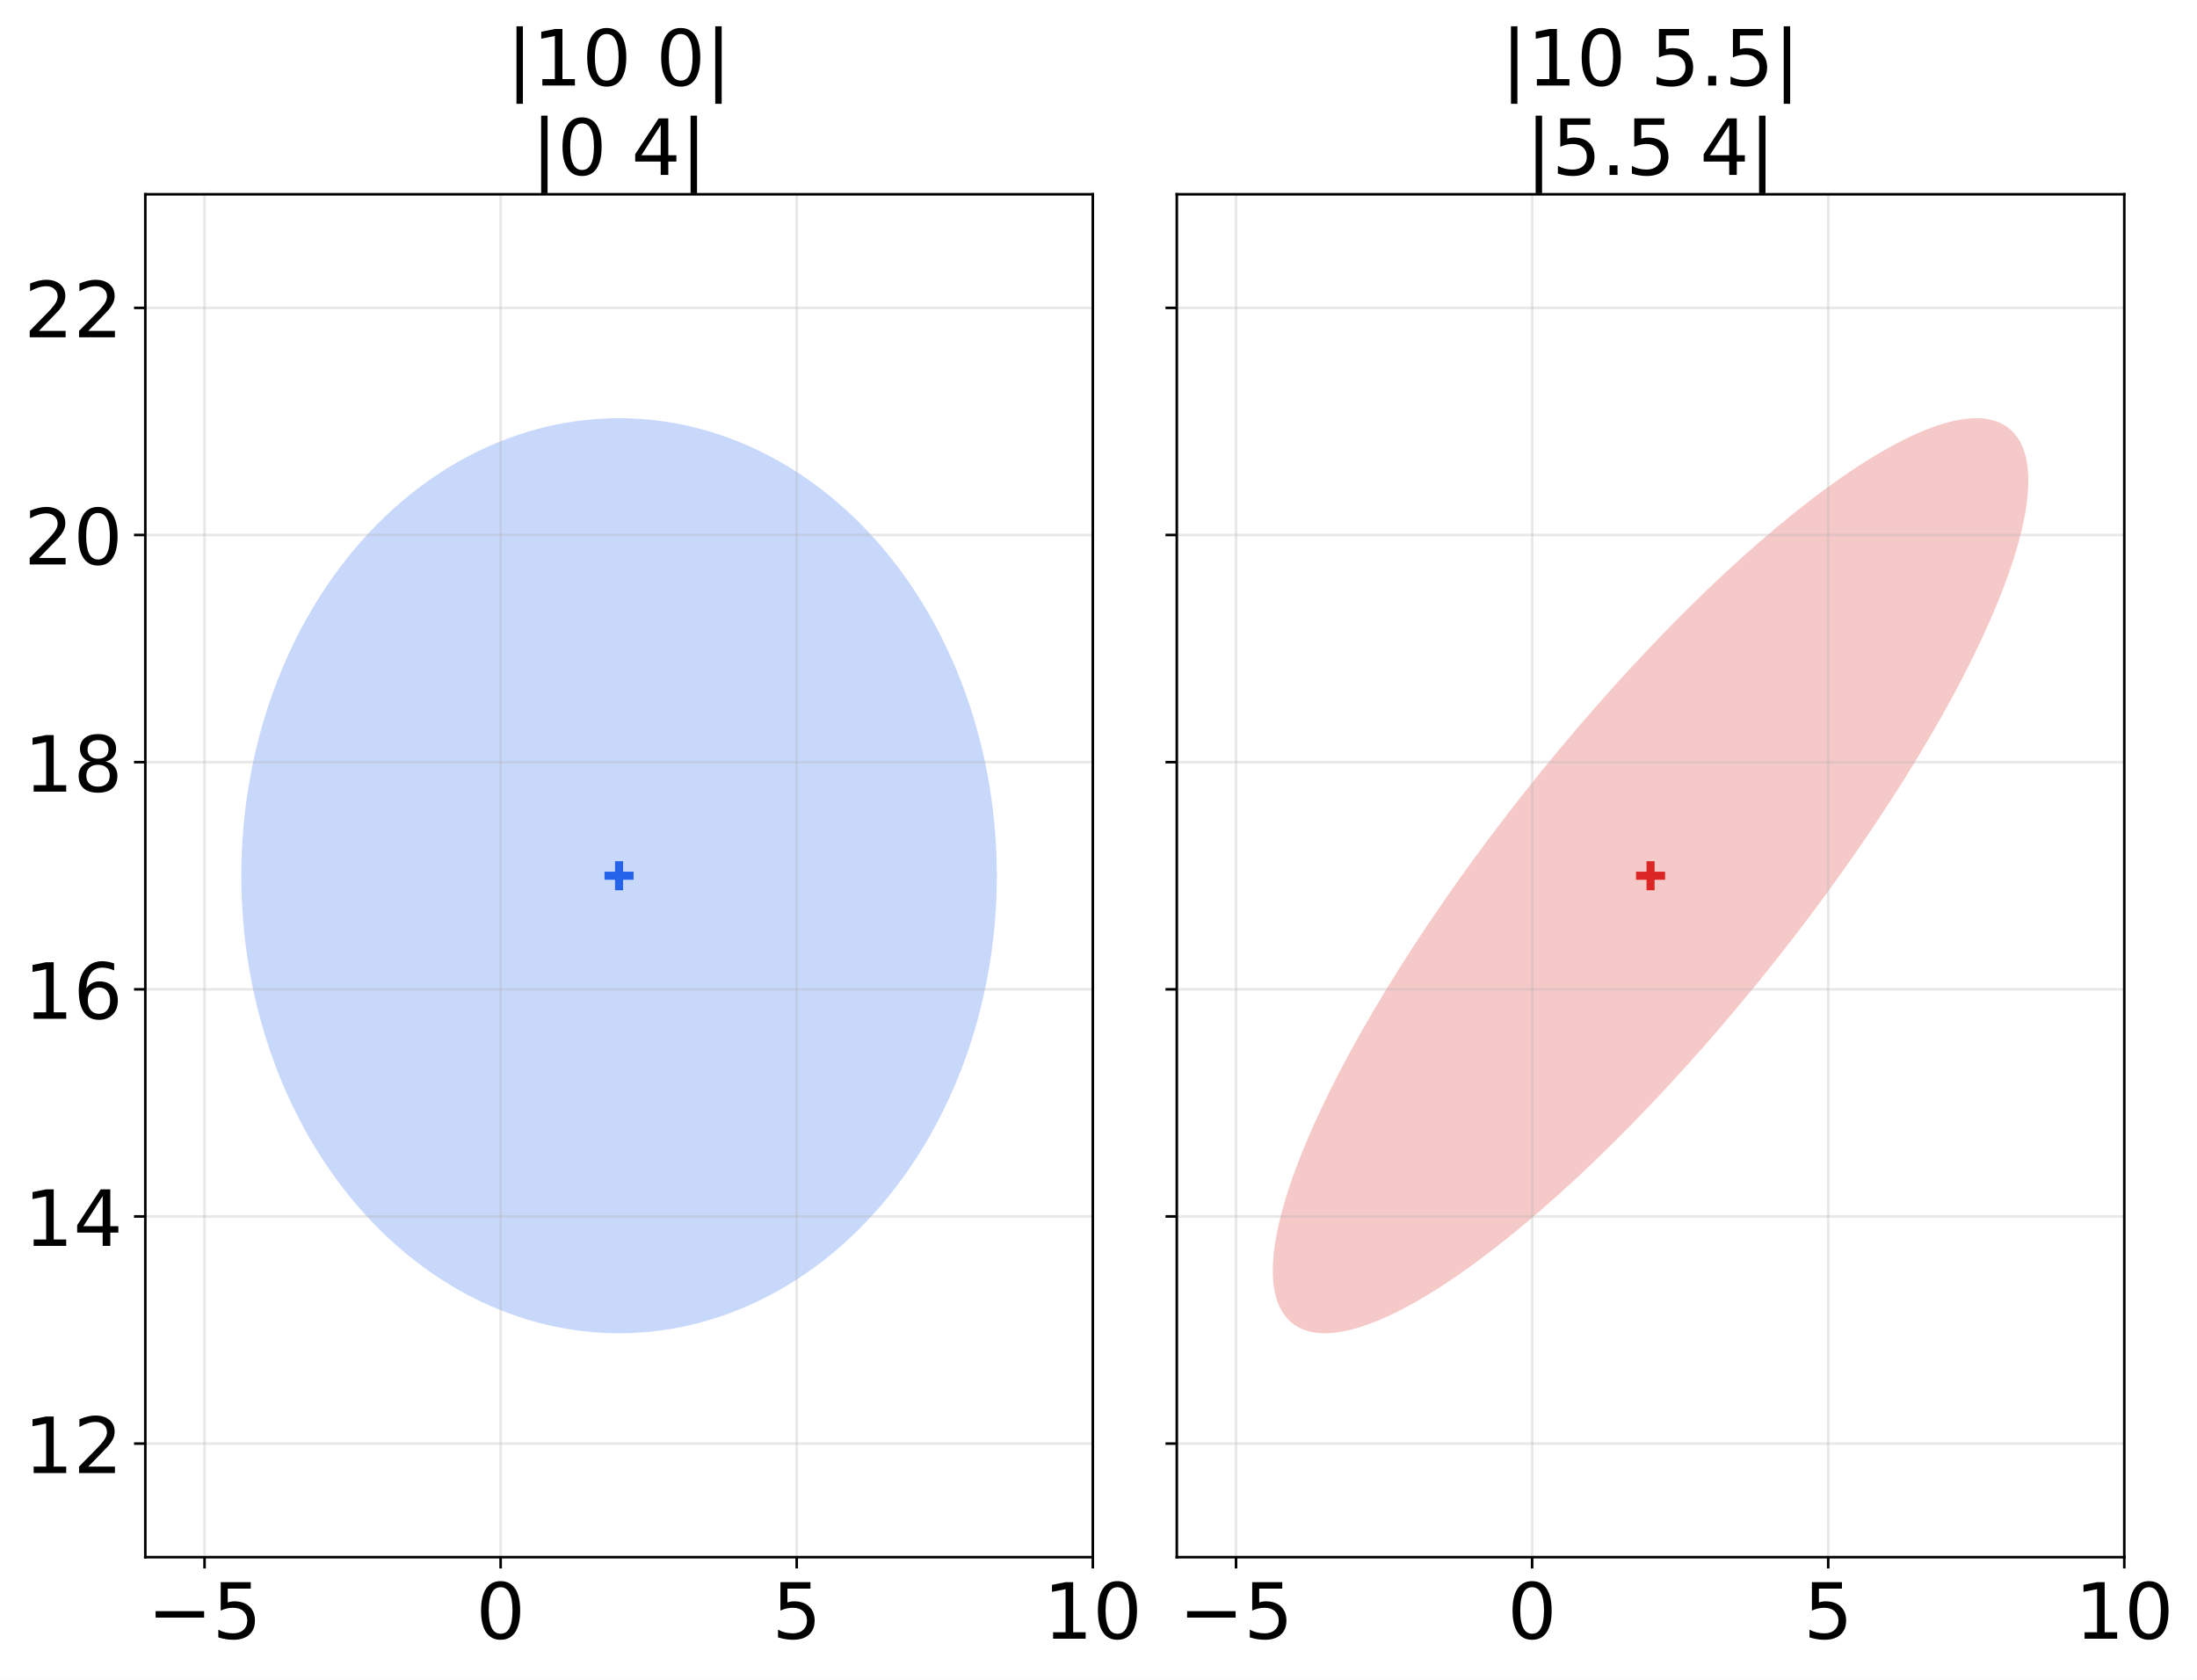
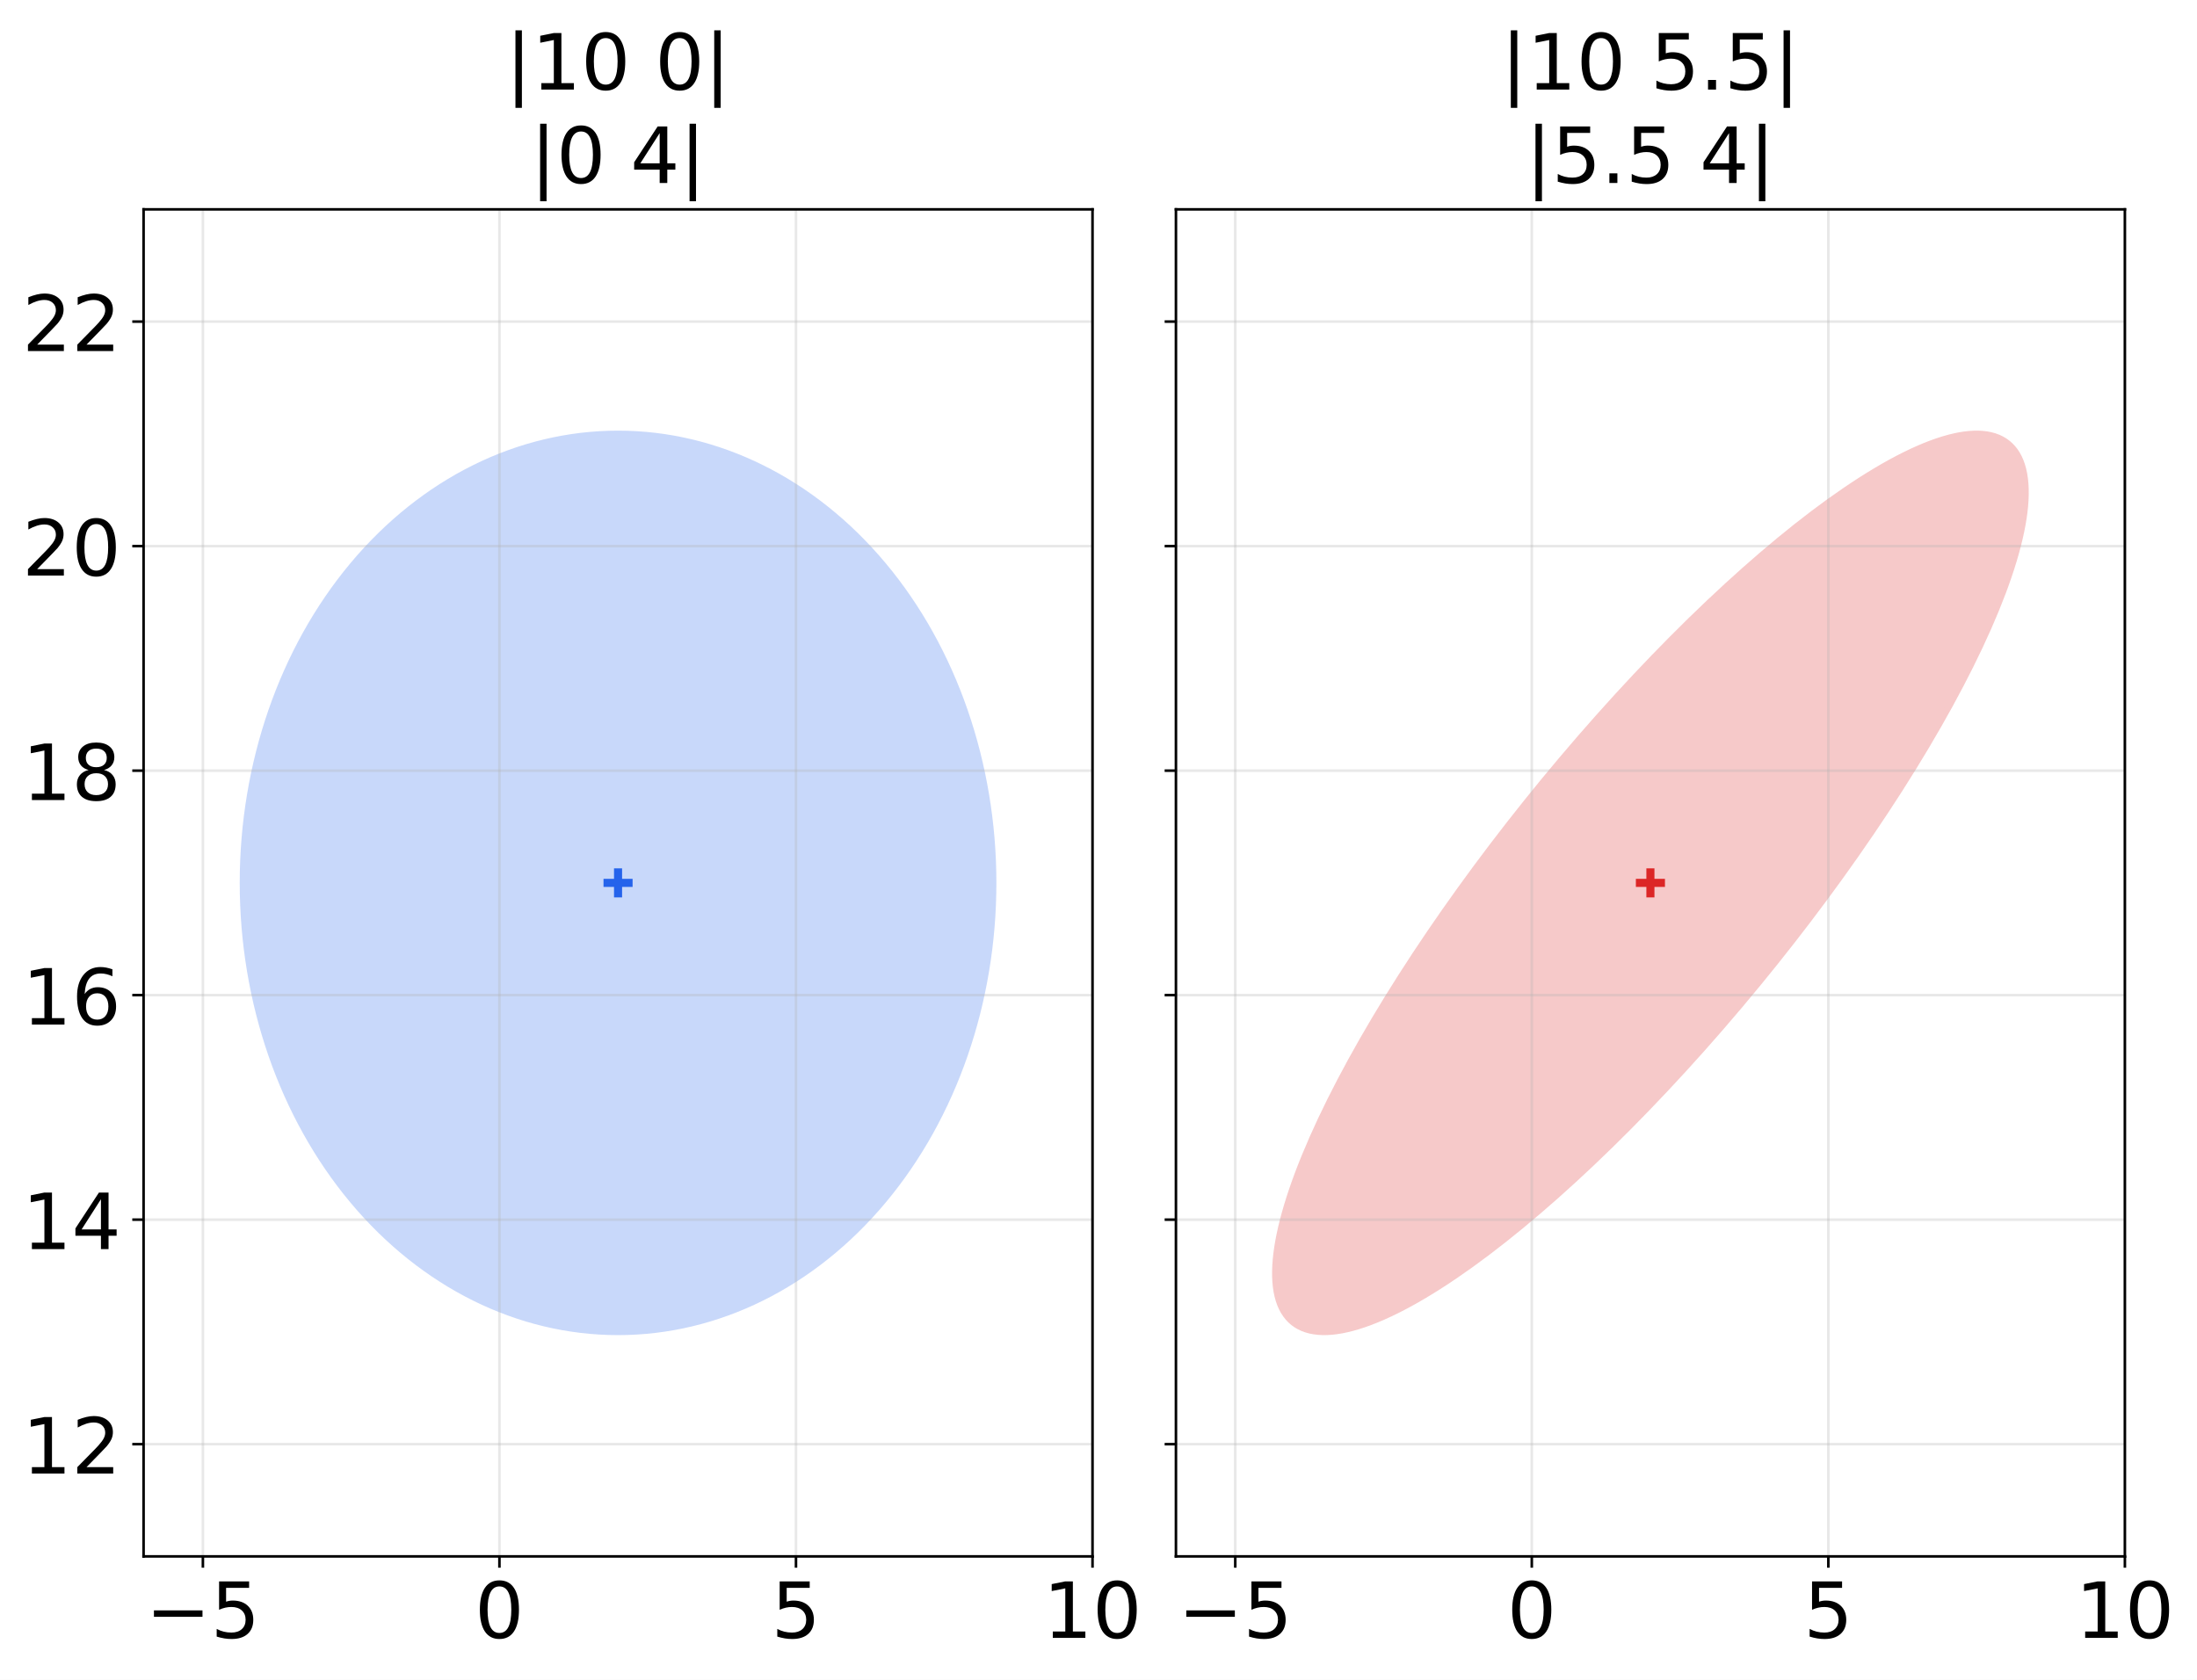
<svg xmlns="http://www.w3.org/2000/svg" xmlns:xlink="http://www.w3.org/1999/xlink" width="680pt" height="520pt" viewBox="0 0 680 520" version="1.1">
  <defs>
    <style type="text/css">*{stroke-linejoin: round; stroke-linecap: butt}</style>
  </defs>
  <g id="figure_1">
    <g id="patch_1">
      <path d="M 0 520  L 680 520  L 680 0  L 0 0  z " style="fill: #ffffff" />
    </g>
    <g id="axes_1">
      <g id="patch_2">
-         <path d="M 44.98 482.04  L 338.24 482.04  L 338.24 60.144  L 44.98 60.144  z " style="fill: #ffffff" />
+         <path d="M 44.44 481.8  L 338.15 481.8  L 338.15 64.809  L 44.44 64.809  z " style="fill: #ffffff" />
      </g>
      <g id="patch_3">
-         <path d="M 191.61 411.724  C 222.353 411.724 251.84 396.906 273.579 370.534  C 295.317 344.162 307.531 308.388 307.531 271.092  C 307.531 233.796 295.317 198.022 273.579 171.65  C 251.84 145.278 222.353 130.46 191.61 130.46  C 160.867 130.46 131.38 145.278 109.641 171.65  C 87.903 198.022 75.689 233.796 75.689 271.092  C 75.689 308.388 87.903 344.162 109.641 370.534  C 131.38 396.906 160.867 411.724 191.61 411.724  z " clip-path="url(#p8d8f6e3a57)" style="fill: #2563eb; opacity: 0.25; stroke: #2563eb; stroke-width: 2; stroke-linejoin: miter" />
+         <path d="M 191.295 412.302  C 222.085 412.302 251.618 397.656 273.389 371.59  C 295.161 345.525 307.394 310.167 307.394 273.305  C 307.394 236.442 295.161 201.085 273.389 175.019  C 251.618 148.953 222.085 134.308 191.295 134.308  C 160.505 134.308 130.972 148.953 109.201 175.019  C 87.429 201.085 75.196 236.442 75.196 273.305  C 75.196 310.167 87.429 345.525 109.201 371.59  C 130.972 397.656 160.505 412.302 191.295 412.302  z " clip-path="url(#p9c212cba68)" style="fill: #2563eb; opacity: 0.25; stroke: #2563eb; stroke-width: 2; stroke-linejoin: miter" />
      </g>
      <g id="PathCollection_1">
        <defs>
-           <path id="m215c946944" d="M -4.5 0  L 4.5 0  M 0 4.5  L 0 -4.5  " style="stroke: #2563eb; stroke-width: 2.5" />
+           <path id="mea3b9baf9d" d="M -4.5 0  L 4.5 0  M 0 4.5  L 0 -4.5  " style="stroke: #2563eb; stroke-width: 2.5" />
        </defs>
-         <g clip-path="url(#p8d8f6e3a57)">
-           <use xlink:href="#m215c946944" x="191.61" y="271.092" style="fill: #2563eb; stroke: #2563eb; stroke-width: 2.5" />
+         <g clip-path="url(#p9c212cba68)">
+           <use xlink:href="#mea3b9baf9d" x="191.295" y="273.305" style="fill: #2563eb; stroke: #2563eb; stroke-width: 2.5" />
        </g>
      </g>
      <g id="matplotlib.axis_1">
        <g id="xtick_1">
          <g id="line2d_1">
-             <path d="M 63.309 482.04  L 63.309 60.144  " clip-path="url(#p8d8f6e3a57)" style="fill: none; stroke: #b0b0b0; stroke-opacity: 0.3; stroke-width: 0.8; stroke-linecap: square" />
+             <path d="M 62.797 481.8  L 62.797 64.809  " clip-path="url(#p9c212cba68)" style="fill: none; stroke: #b0b0b0; stroke-opacity: 0.3; stroke-width: 0.8; stroke-linecap: square" />
          </g>
          <g id="line2d_2">
            <defs>
-               <path id="m2d0656d456" d="M 0 0  L 0 3.5  " style="stroke: #000000; stroke-width: 0.8" />
+               <path id="ma0c7eafbbd" d="M 0 0  L 0 3.5  " style="stroke: #000000; stroke-width: 0.8" />
            </defs>
            <g>
-               <use xlink:href="#m2d0656d456" x="63.309" y="482.04" style="stroke: #000000; stroke-width: 0.8" />
+               <use xlink:href="#ma0c7eafbbd" x="62.797" y="481.8" style="stroke: #000000; stroke-width: 0.8" />
            </g>
          </g>
          <g id="text_1">
-             <g transform="translate(45.61812 507.2763) scale(0.24 -0.24)">
-               <defs>
-                 <path id="DejaVuSans-2212" d="M 678 2272  L 4684 2272  L 4684 1741  L 678 1741  L 678 2272  z " transform="scale(0.015625)" />
-                 <path id="DejaVuSans-35" d="M 691 4666  L 3169 4666  L 3169 4134  L 1269 4134  L 1269 2991  Q 1406 3038 1543 3061  Q 1681 3084 1819 3084  Q 2600 3084 3056 2656  Q 3513 2228 3513 1497  Q 3513 744 3044 326  Q 2575 -91 1722 -91  Q 1428 -91 1123 -41  Q 819 9 494 109  L 494 744  Q 775 591 1075 516  Q 1375 441 1709 441  Q 2250 441 2565 725  Q 2881 1009 2881 1497  Q 2881 1984 2565 2268  Q 2250 2553 1709 2553  Q 1456 2553 1204 2497  Q 953 2441 691 2322  L 691 4666  z " transform="scale(0.015625)" />
-               </defs>
-               <use xlink:href="#DejaVuSans-2212" />
-               <use xlink:href="#DejaVuSans-35" transform="translate(83.78906 0)" />
+             <g transform="translate(45.10625 507.0344) scale(0.24 -0.24)">
+               <defs>
+                 <path id="DejaVuSans-c9c" d="M 678 2272  L 4684 2272  L 4684 1741  L 678 1741  L 678 2272  z " transform="scale(0.015625)" />
+                 <path id="DejaVuSans-18" d="M 691 4666  L 3169 4666  L 3169 4134  L 1269 4134  L 1269 2991  Q 1406 3038 1543 3061  Q 1681 3084 1819 3084  Q 2600 3084 3056 2656  Q 3513 2228 3513 1497  Q 3513 744 3044 326  Q 2575 -91 1722 -91  Q 1428 -91 1123 -41  Q 819 9 494 109  L 494 744  Q 775 591 1075 516  Q 1375 441 1709 441  Q 2250 441 2565 725  Q 2881 1009 2881 1497  Q 2881 1984 2565 2268  Q 2250 2553 1709 2553  Q 1456 2553 1204 2497  Q 953 2441 691 2322  L 691 4666  z " transform="scale(0.015625)" />
+               </defs>
+               <use xlink:href="#DejaVuSans-c9c" />
+               <use xlink:href="#DejaVuSans-18" transform="translate(83.79688 0)" />
            </g>
          </g>
        </g>
        <g id="xtick_2">
          <g id="line2d_3">
-             <path d="M 154.952 482.04  L 154.952 60.144  " clip-path="url(#p8d8f6e3a57)" style="fill: none; stroke: #b0b0b0; stroke-opacity: 0.3; stroke-width: 0.8; stroke-linecap: square" />
+             <path d="M 154.581 481.8  L 154.581 64.809  " clip-path="url(#p9c212cba68)" style="fill: none; stroke: #b0b0b0; stroke-opacity: 0.3; stroke-width: 0.8; stroke-linecap: square" />
          </g>
          <g id="line2d_4">
            <g>
-               <use xlink:href="#m2d0656d456" x="154.952" y="482.04" style="stroke: #000000; stroke-width: 0.8" />
+               <use xlink:href="#ma0c7eafbbd" x="154.581" y="481.8" style="stroke: #000000; stroke-width: 0.8" />
            </g>
          </g>
          <g id="text_2">
-             <g transform="translate(147.3175 507.2763) scale(0.24 -0.24)">
-               <defs>
-                 <path id="DejaVuSans-30" d="M 2034 4250  Q 1547 4250 1301 3770  Q 1056 3291 1056 2328  Q 1056 1369 1301 889  Q 1547 409 2034 409  Q 2525 409 2770 889  Q 3016 1369 3016 2328  Q 3016 3291 2770 3770  Q 2525 4250 2034 4250  z M 2034 4750  Q 2819 4750 3233 4129  Q 3647 3509 3647 2328  Q 3647 1150 3233 529  Q 2819 -91 2034 -91  Q 1250 -91 836 529  Q 422 1150 422 2328  Q 422 3509 836 4129  Q 1250 4750 2034 4750  z " transform="scale(0.015625)" />
-               </defs>
-               <use xlink:href="#DejaVuSans-30" />
+             <g transform="translate(146.9462 507.0344) scale(0.24 -0.24)">
+               <defs>
+                 <path id="DejaVuSans-13" d="M 2034 4250  Q 1547 4250 1301 3770  Q 1056 3291 1056 2328  Q 1056 1369 1301 889  Q 1547 409 2034 409  Q 2525 409 2770 889  Q 3016 1369 3016 2328  Q 3016 3291 2770 3770  Q 2525 4250 2034 4250  z M 2034 4750  Q 2819 4750 3233 4129  Q 3647 3509 3647 2328  Q 3647 1150 3233 529  Q 2819 -91 2034 -91  Q 1250 -91 836 529  Q 422 1150 422 2328  Q 422 3509 836 4129  Q 1250 4750 2034 4750  z " transform="scale(0.015625)" />
+               </defs>
+               <use xlink:href="#DejaVuSans-13" />
            </g>
          </g>
        </g>
        <g id="xtick_3">
          <g id="line2d_5">
-             <path d="M 246.596 482.04  L 246.596 60.144  " clip-path="url(#p8d8f6e3a57)" style="fill: none; stroke: #b0b0b0; stroke-opacity: 0.3; stroke-width: 0.8; stroke-linecap: square" />
+             <path d="M 246.366 481.8  L 246.366 64.809  " clip-path="url(#p9c212cba68)" style="fill: none; stroke: #b0b0b0; stroke-opacity: 0.3; stroke-width: 0.8; stroke-linecap: square" />
          </g>
          <g id="line2d_6">
            <g>
-               <use xlink:href="#m2d0656d456" x="246.596" y="482.04" style="stroke: #000000; stroke-width: 0.8" />
+               <use xlink:href="#ma0c7eafbbd" x="246.366" y="481.8" style="stroke: #000000; stroke-width: 0.8" />
            </g>
          </g>
          <g id="text_3">
-             <g transform="translate(238.9613 507.2763) scale(0.24 -0.24)">
-               <use xlink:href="#DejaVuSans-35" />
+             <g transform="translate(238.7306 507.0344) scale(0.24 -0.24)">
+               <use xlink:href="#DejaVuSans-18" />
            </g>
          </g>
        </g>
        <g id="xtick_4">
          <g id="line2d_7">
-             <path d="M 338.24 482.04  L 338.24 60.144  " clip-path="url(#p8d8f6e3a57)" style="fill: none; stroke: #b0b0b0; stroke-opacity: 0.3; stroke-width: 0.8; stroke-linecap: square" />
+             <path d="M 338.15 481.8  L 338.15 64.809  " clip-path="url(#p9c212cba68)" style="fill: none; stroke: #b0b0b0; stroke-opacity: 0.3; stroke-width: 0.8; stroke-linecap: square" />
          </g>
          <g id="line2d_8">
            <g>
-               <use xlink:href="#m2d0656d456" x="338.24" y="482.04" style="stroke: #000000; stroke-width: 0.8" />
+               <use xlink:href="#ma0c7eafbbd" x="338.15" y="481.8" style="stroke: #000000; stroke-width: 0.8" />
            </g>
          </g>
          <g id="text_4">
-             <g transform="translate(322.97 507.2763) scale(0.24 -0.24)">
-               <defs>
-                 <path id="DejaVuSans-31" d="M 794 531  L 1825 531  L 1825 4091  L 703 3866  L 703 4441  L 1819 4666  L 2450 4666  L 2450 531  L 3481 531  L 3481 0  L 794 0  L 794 531  z " transform="scale(0.015625)" />
-               </defs>
-               <use xlink:href="#DejaVuSans-31" />
-               <use xlink:href="#DejaVuSans-30" transform="translate(63.62305 0)" />
+             <g transform="translate(322.88 507.0344) scale(0.24 -0.24)">
+               <defs>
+                 <path id="DejaVuSans-14" d="M 794 531  L 1825 531  L 1825 4091  L 703 3866  L 703 4441  L 1819 4666  L 2450 4666  L 2450 531  L 3481 531  L 3481 0  L 794 0  L 794 531  z " transform="scale(0.015625)" />
+               </defs>
+               <use xlink:href="#DejaVuSans-14" />
+               <use xlink:href="#DejaVuSans-13" transform="translate(63.625 0)" />
            </g>
          </g>
        </g>
      </g>
      <g id="matplotlib.axis_2">
        <g id="ytick_1">
          <g id="line2d_9">
-             <path d="M 44.98 446.882  L 338.24 446.882  " clip-path="url(#p8d8f6e3a57)" style="fill: none; stroke: #b0b0b0; stroke-opacity: 0.3; stroke-width: 0.8; stroke-linecap: square" />
+             <path d="M 44.44 447.051  L 338.15 447.051  " clip-path="url(#p9c212cba68)" style="fill: none; stroke: #b0b0b0; stroke-opacity: 0.3; stroke-width: 0.8; stroke-linecap: square" />
          </g>
          <g id="line2d_10">
            <defs>
-               <path id="mf0894c634a" d="M 0 0  L -3.5 0  " style="stroke: #000000; stroke-width: 0.8" />
+               <path id="m3e9ae3752c" d="M 0 0  L -3.5 0  " style="stroke: #000000; stroke-width: 0.8" />
            </defs>
            <g>
-               <use xlink:href="#mf0894c634a" x="44.98" y="446.882" style="stroke: #000000; stroke-width: 0.8" />
+               <use xlink:href="#m3e9ae3752c" x="44.44" y="447.051" style="stroke: #000000; stroke-width: 0.8" />
            </g>
          </g>
          <g id="text_5">
-             <g transform="translate(7.44 456.0001) scale(0.24 -0.24)">
-               <defs>
-                 <path id="DejaVuSans-32" d="M 1228 531  L 3431 531  L 3431 0  L 469 0  L 469 531  Q 828 903 1448 1529  Q 2069 2156 2228 2338  Q 2531 2678 2651 2914  Q 2772 3150 2772 3378  Q 2772 3750 2511 3984  Q 2250 4219 1831 4219  Q 1534 4219 1204 4116  Q 875 4013 500 3803  L 500 4441  Q 881 4594 1212 4672  Q 1544 4750 1819 4750  Q 2544 4750 2975 4387  Q 3406 4025 3406 3419  Q 3406 3131 3298 2873  Q 3191 2616 2906 2266  Q 2828 2175 2409 1742  Q 1991 1309 1228 531  z " transform="scale(0.015625)" />
-               </defs>
-               <use xlink:href="#DejaVuSans-31" />
-               <use xlink:href="#DejaVuSans-32" transform="translate(63.62305 0)" />
+             <g transform="translate(6.9 456.168) scale(0.24 -0.24)">
+               <defs>
+                 <path id="DejaVuSans-15" d="M 1228 531  L 3431 531  L 3431 0  L 469 0  L 469 531  Q 828 903 1448 1529  Q 2069 2156 2228 2338  Q 2531 2678 2651 2914  Q 2772 3150 2772 3378  Q 2772 3750 2511 3984  Q 2250 4219 1831 4219  Q 1534 4219 1204 4116  Q 875 4013 500 3803  L 500 4441  Q 881 4594 1212 4672  Q 1544 4750 1819 4750  Q 2544 4750 2975 4387  Q 3406 4025 3406 3419  Q 3406 3131 3298 2873  Q 3191 2616 2906 2266  Q 2828 2175 2409 1742  Q 1991 1309 1228 531  z " transform="scale(0.015625)" />
+               </defs>
+               <use xlink:href="#DejaVuSans-14" />
+               <use xlink:href="#DejaVuSans-15" transform="translate(63.625 0)" />
            </g>
          </g>
        </g>
        <g id="ytick_2">
          <g id="line2d_11">
-             <path d="M 44.98 376.566  L 338.24 376.566  " clip-path="url(#p8d8f6e3a57)" style="fill: none; stroke: #b0b0b0; stroke-opacity: 0.3; stroke-width: 0.8; stroke-linecap: square" />
+             <path d="M 44.44 377.552  L 338.15 377.552  " clip-path="url(#p9c212cba68)" style="fill: none; stroke: #b0b0b0; stroke-opacity: 0.3; stroke-width: 0.8; stroke-linecap: square" />
          </g>
          <g id="line2d_12">
            <g>
-               <use xlink:href="#mf0894c634a" x="44.98" y="376.566" style="stroke: #000000; stroke-width: 0.8" />
+               <use xlink:href="#m3e9ae3752c" x="44.44" y="377.552" style="stroke: #000000; stroke-width: 0.8" />
            </g>
          </g>
          <g id="text_6">
-             <g transform="translate(7.44 385.6841) scale(0.24 -0.24)">
-               <defs>
-                 <path id="DejaVuSans-34" d="M 2419 4116  L 825 1625  L 2419 1625  L 2419 4116  z M 2253 4666  L 3047 4666  L 3047 1625  L 3713 1625  L 3713 1100  L 3047 1100  L 3047 0  L 2419 0  L 2419 1100  L 313 1100  L 313 1709  L 2253 4666  z " transform="scale(0.015625)" />
-               </defs>
-               <use xlink:href="#DejaVuSans-31" />
-               <use xlink:href="#DejaVuSans-34" transform="translate(63.62305 0)" />
+             <g transform="translate(6.9 386.6695) scale(0.24 -0.24)">
+               <defs>
+                 <path id="DejaVuSans-17" d="M 2419 4116  L 825 1625  L 2419 1625  L 2419 4116  z M 2253 4666  L 3047 4666  L 3047 1625  L 3713 1625  L 3713 1100  L 3047 1100  L 3047 0  L 2419 0  L 2419 1100  L 313 1100  L 313 1709  L 2253 4666  z " transform="scale(0.015625)" />
+               </defs>
+               <use xlink:href="#DejaVuSans-14" />
+               <use xlink:href="#DejaVuSans-17" transform="translate(63.625 0)" />
            </g>
          </g>
        </g>
        <g id="ytick_3">
          <g id="line2d_13">
-             <path d="M 44.98 306.25  L 338.24 306.25  " clip-path="url(#p8d8f6e3a57)" style="fill: none; stroke: #b0b0b0; stroke-opacity: 0.3; stroke-width: 0.8; stroke-linecap: square" />
+             <path d="M 44.44 308.054  L 338.15 308.054  " clip-path="url(#p9c212cba68)" style="fill: none; stroke: #b0b0b0; stroke-opacity: 0.3; stroke-width: 0.8; stroke-linecap: square" />
          </g>
          <g id="line2d_14">
            <g>
-               <use xlink:href="#mf0894c634a" x="44.98" y="306.25" style="stroke: #000000; stroke-width: 0.8" />
+               <use xlink:href="#m3e9ae3752c" x="44.44" y="308.054" style="stroke: #000000; stroke-width: 0.8" />
            </g>
          </g>
          <g id="text_7">
-             <g transform="translate(7.44 315.3681) scale(0.24 -0.24)">
-               <defs>
-                 <path id="DejaVuSans-36" d="M 2113 2584  Q 1688 2584 1439 2293  Q 1191 2003 1191 1497  Q 1191 994 1439 701  Q 1688 409 2113 409  Q 2538 409 2786 701  Q 3034 994 3034 1497  Q 3034 2003 2786 2293  Q 2538 2584 2113 2584  z M 3366 4563  L 3366 3988  Q 3128 4100 2886 4159  Q 2644 4219 2406 4219  Q 1781 4219 1451 3797  Q 1122 3375 1075 2522  Q 1259 2794 1537 2939  Q 1816 3084 2150 3084  Q 2853 3084 3261 2657  Q 3669 2231 3669 1497  Q 3669 778 3244 343  Q 2819 -91 2113 -91  Q 1303 -91 875 529  Q 447 1150 447 2328  Q 447 3434 972 4092  Q 1497 4750 2381 4750  Q 2619 4750 2861 4703  Q 3103 4656 3366 4563  z " transform="scale(0.015625)" />
-               </defs>
-               <use xlink:href="#DejaVuSans-31" />
-               <use xlink:href="#DejaVuSans-36" transform="translate(63.62305 0)" />
+             <g transform="translate(6.9 317.1711) scale(0.24 -0.24)">
+               <defs>
+                 <path id="DejaVuSans-19" d="M 2113 2584  Q 1688 2584 1439 2293  Q 1191 2003 1191 1497  Q 1191 994 1439 701  Q 1688 409 2113 409  Q 2538 409 2786 701  Q 3034 994 3034 1497  Q 3034 2003 2786 2293  Q 2538 2584 2113 2584  z M 3366 4563  L 3366 3988  Q 3128 4100 2886 4159  Q 2644 4219 2406 4219  Q 1781 4219 1451 3797  Q 1122 3375 1075 2522  Q 1259 2794 1537 2939  Q 1816 3084 2150 3084  Q 2853 3084 3261 2657  Q 3669 2231 3669 1497  Q 3669 778 3244 343  Q 2819 -91 2113 -91  Q 1303 -91 875 529  Q 447 1150 447 2328  Q 447 3434 972 4092  Q 1497 4750 2381 4750  Q 2619 4750 2861 4703  Q 3103 4656 3366 4563  z " transform="scale(0.015625)" />
+               </defs>
+               <use xlink:href="#DejaVuSans-14" />
+               <use xlink:href="#DejaVuSans-19" transform="translate(63.625 0)" />
            </g>
          </g>
        </g>
        <g id="ytick_4">
          <g id="line2d_15">
-             <path d="M 44.98 235.934  L 338.24 235.934  " clip-path="url(#p8d8f6e3a57)" style="fill: none; stroke: #b0b0b0; stroke-opacity: 0.3; stroke-width: 0.8; stroke-linecap: square" />
+             <path d="M 44.44 238.555  L 338.15 238.555  " clip-path="url(#p9c212cba68)" style="fill: none; stroke: #b0b0b0; stroke-opacity: 0.3; stroke-width: 0.8; stroke-linecap: square" />
          </g>
          <g id="line2d_16">
            <g>
-               <use xlink:href="#mf0894c634a" x="44.98" y="235.934" style="stroke: #000000; stroke-width: 0.8" />
+               <use xlink:href="#m3e9ae3752c" x="44.44" y="238.555" style="stroke: #000000; stroke-width: 0.8" />
            </g>
          </g>
          <g id="text_8">
-             <g transform="translate(7.44 245.0521) scale(0.24 -0.24)">
-               <defs>
-                 <path id="DejaVuSans-38" d="M 2034 2216  Q 1584 2216 1326 1975  Q 1069 1734 1069 1313  Q 1069 891 1326 650  Q 1584 409 2034 409  Q 2484 409 2743 651  Q 3003 894 3003 1313  Q 3003 1734 2745 1975  Q 2488 2216 2034 2216  z M 1403 2484  Q 997 2584 770 2862  Q 544 3141 544 3541  Q 544 4100 942 4425  Q 1341 4750 2034 4750  Q 2731 4750 3128 4425  Q 3525 4100 3525 3541  Q 3525 3141 3298 2862  Q 3072 2584 2669 2484  Q 3125 2378 3379 2068  Q 3634 1759 3634 1313  Q 3634 634 3220 271  Q 2806 -91 2034 -91  Q 1263 -91 848 271  Q 434 634 434 1313  Q 434 1759 690 2068  Q 947 2378 1403 2484  z M 1172 3481  Q 1172 3119 1398 2916  Q 1625 2713 2034 2713  Q 2441 2713 2670 2916  Q 2900 3119 2900 3481  Q 2900 3844 2670 4047  Q 2441 4250 2034 4250  Q 1625 4250 1398 4047  Q 1172 3844 1172 3481  z " transform="scale(0.015625)" />
-               </defs>
-               <use xlink:href="#DejaVuSans-31" />
-               <use xlink:href="#DejaVuSans-38" transform="translate(63.62305 0)" />
+             <g transform="translate(6.9 247.6727) scale(0.24 -0.24)">
+               <defs>
+                 <path id="DejaVuSans-1b" d="M 2034 2216  Q 1584 2216 1326 1975  Q 1069 1734 1069 1313  Q 1069 891 1326 650  Q 1584 409 2034 409  Q 2484 409 2743 651  Q 3003 894 3003 1313  Q 3003 1734 2745 1975  Q 2488 2216 2034 2216  z M 1403 2484  Q 997 2584 770 2862  Q 544 3141 544 3541  Q 544 4100 942 4425  Q 1341 4750 2034 4750  Q 2731 4750 3128 4425  Q 3525 4100 3525 3541  Q 3525 3141 3298 2862  Q 3072 2584 2669 2484  Q 3125 2378 3379 2068  Q 3634 1759 3634 1313  Q 3634 634 3220 271  Q 2806 -91 2034 -91  Q 1263 -91 848 271  Q 434 634 434 1313  Q 434 1759 690 2068  Q 947 2378 1403 2484  z M 1172 3481  Q 1172 3119 1398 2916  Q 1625 2713 2034 2713  Q 2441 2713 2670 2916  Q 2900 3119 2900 3481  Q 2900 3844 2670 4047  Q 2441 4250 2034 4250  Q 1625 4250 1398 4047  Q 1172 3844 1172 3481  z " transform="scale(0.015625)" />
+               </defs>
+               <use xlink:href="#DejaVuSans-14" />
+               <use xlink:href="#DejaVuSans-1b" transform="translate(63.625 0)" />
            </g>
          </g>
        </g>
        <g id="ytick_5">
          <g id="line2d_17">
-             <path d="M 44.98 165.618  L 338.24 165.618  " clip-path="url(#p8d8f6e3a57)" style="fill: none; stroke: #b0b0b0; stroke-opacity: 0.3; stroke-width: 0.8; stroke-linecap: square" />
+             <path d="M 44.44 169.057  L 338.15 169.057  " clip-path="url(#p9c212cba68)" style="fill: none; stroke: #b0b0b0; stroke-opacity: 0.3; stroke-width: 0.8; stroke-linecap: square" />
          </g>
          <g id="line2d_18">
            <g>
-               <use xlink:href="#mf0894c634a" x="44.98" y="165.618" style="stroke: #000000; stroke-width: 0.8" />
+               <use xlink:href="#m3e9ae3752c" x="44.44" y="169.057" style="stroke: #000000; stroke-width: 0.8" />
            </g>
          </g>
          <g id="text_9">
-             <g transform="translate(7.44 174.7361) scale(0.24 -0.24)">
-               <use xlink:href="#DejaVuSans-32" />
-               <use xlink:href="#DejaVuSans-30" transform="translate(63.62305 0)" />
+             <g transform="translate(6.9 178.1742) scale(0.24 -0.24)">
+               <use xlink:href="#DejaVuSans-15" />
+               <use xlink:href="#DejaVuSans-13" transform="translate(63.625 0)" />
            </g>
          </g>
        </g>
        <g id="ytick_6">
          <g id="line2d_19">
-             <path d="M 44.98 95.302  L 338.24 95.302  " clip-path="url(#p8d8f6e3a57)" style="fill: none; stroke: #b0b0b0; stroke-opacity: 0.3; stroke-width: 0.8; stroke-linecap: square" />
+             <path d="M 44.44 99.559  L 338.15 99.559  " clip-path="url(#p9c212cba68)" style="fill: none; stroke: #b0b0b0; stroke-opacity: 0.3; stroke-width: 0.8; stroke-linecap: square" />
          </g>
          <g id="line2d_20">
            <g>
-               <use xlink:href="#mf0894c634a" x="44.98" y="95.302" style="stroke: #000000; stroke-width: 0.8" />
+               <use xlink:href="#m3e9ae3752c" x="44.44" y="99.559" style="stroke: #000000; stroke-width: 0.8" />
            </g>
          </g>
          <g id="text_10">
-             <g transform="translate(7.44 104.4201) scale(0.24 -0.24)">
-               <use xlink:href="#DejaVuSans-32" />
-               <use xlink:href="#DejaVuSans-32" transform="translate(63.62305 0)" />
+             <g transform="translate(6.9 108.6758) scale(0.24 -0.24)">
+               <use xlink:href="#DejaVuSans-15" />
+               <use xlink:href="#DejaVuSans-15" transform="translate(63.625 0)" />
            </g>
          </g>
        </g>
      </g>
      <g id="patch_4">
-         <path d="M 44.98 482.04  L 44.98 60.144  " style="fill: none; stroke: #000000; stroke-width: 0.8; stroke-linejoin: miter; stroke-linecap: square" />
+         <path d="M 44.44 481.8  L 44.44 64.809  " style="fill: none; stroke: #000000; stroke-width: 0.8; stroke-linejoin: miter; stroke-linecap: square" />
      </g>
      <g id="patch_5">
-         <path d="M 338.24 482.04  L 338.24 60.144  " style="fill: none; stroke: #000000; stroke-width: 0.8; stroke-linejoin: miter; stroke-linecap: square" />
+         <path d="M 338.15 481.8  L 338.15 64.809  " style="fill: none; stroke: #000000; stroke-width: 0.8; stroke-linejoin: miter; stroke-linecap: square" />
      </g>
      <g id="patch_6">
-         <path d="M 44.98 482.04  L 338.24 482.04  " style="fill: none; stroke: #000000; stroke-width: 0.8; stroke-linejoin: miter; stroke-linecap: square" />
+         <path d="M 44.44 481.8  L 338.15 481.8  " style="fill: none; stroke: #000000; stroke-width: 0.8; stroke-linejoin: miter; stroke-linecap: square" />
      </g>
      <g id="patch_7">
-         <path d="M 44.98 60.144  L 338.24 60.144  " style="fill: none; stroke: #000000; stroke-width: 0.8; stroke-linejoin: miter; stroke-linecap: square" />
+         <path d="M 44.44 64.809  L 338.15 64.809  " style="fill: none; stroke: #000000; stroke-width: 0.8; stroke-linejoin: miter; stroke-linecap: square" />
      </g>
      <g id="text_11">
-         <g transform="translate(156.8063 26.47575) scale(0.24 -0.24)">
+         <g transform="translate(156.4913 27.72984) scale(0.24 -0.24)">
          <defs>
-             <path id="DejaVuSans-7c" d="M 1344 4891  L 1344 -1509  L 813 -1509  L 813 4891  L 1344 4891  z " transform="scale(0.015625)" />
-             <path id="DejaVuSans-20" transform="scale(0.015625)" />
+             <path id="DejaVuSans-5f" d="M 1344 4891  L 1344 -1509  L 813 -1509  L 813 4891  L 1344 4891  z " transform="scale(0.015625)" />
+             <path id="DejaVuSans-3" transform="scale(0.015625)" />
          </defs>
-           <use xlink:href="#DejaVuSans-7c" />
-           <use xlink:href="#DejaVuSans-31" transform="translate(33.69141 0)" />
-           <use xlink:href="#DejaVuSans-30" transform="translate(97.31445 0)" />
-           <use xlink:href="#DejaVuSans-20" transform="translate(160.9375 0)" />
-           <use xlink:href="#DejaVuSans-30" transform="translate(192.7246 0)" />
-           <use xlink:href="#DejaVuSans-7c" transform="translate(256.3477 0)" />
-         </g>
-         <g transform="translate(164.4412 54.144) scale(0.24 -0.24)">
-           <use xlink:href="#DejaVuSans-7c" />
-           <use xlink:href="#DejaVuSans-30" transform="translate(33.69141 0)" />
-           <use xlink:href="#DejaVuSans-20" transform="translate(97.31445 0)" />
-           <use xlink:href="#DejaVuSans-34" transform="translate(129.1016 0)" />
-           <use xlink:href="#DejaVuSans-7c" transform="translate(192.7246 0)" />
+           <use xlink:href="#DejaVuSans-5f" />
+           <use xlink:href="#DejaVuSans-14" transform="translate(33.6875 0)" />
+           <use xlink:href="#DejaVuSans-13" transform="translate(97.3125 0)" />
+           <use xlink:href="#DejaVuSans-3" transform="translate(160.9375 0)" />
+           <use xlink:href="#DejaVuSans-13" transform="translate(192.7188 0)" />
+           <use xlink:href="#DejaVuSans-5f" transform="translate(256.3438 0)" />
+         </g>
+         <g transform="translate(164.1262 56.64141) scale(0.24 -0.24)">
+           <use xlink:href="#DejaVuSans-5f" />
+           <use xlink:href="#DejaVuSans-13" transform="translate(33.6875 0)" />
+           <use xlink:href="#DejaVuSans-3" transform="translate(97.3125 0)" />
+           <use xlink:href="#DejaVuSans-17" transform="translate(129.0938 0)" />
+           <use xlink:href="#DejaVuSans-5f" transform="translate(192.7188 0)" />
        </g>
      </g>
    </g>
    <g id="axes_2">
      <g id="patch_8">
-         <path d="M 364.24 482.04  L 657.5 482.04  L 657.5 60.144  L 364.24 60.144  z " style="fill: #ffffff" />
+         <path d="M 363.97 481.8  L 657.68 481.8  L 657.68 64.809  L 363.97 64.809  z " style="fill: #ffffff" />
      </g>
      <g id="patch_9">
-         <path d="M 494.827 219.254  C 464.38 253.924 436.867 292.64 418.346 326.876  C 399.825 361.113 391.81 388.074 396.064 401.821  C 400.319 415.569 416.496 414.981 441.034 400.187  C 465.572 385.393 496.466 357.6 526.913 322.93  C 557.36 288.26 584.873 249.544 603.394 215.308  C 621.915 181.071 629.93 154.11 625.676 140.363  C 621.421 126.615 605.244 127.203 580.706 141.997  C 556.168 156.791 525.274 184.584 494.827 219.254  z " clip-path="url(#p55c3d119ca)" style="fill: #dc2626; opacity: 0.25; stroke: #dc2626; stroke-width: 2; stroke-linejoin: miter" />
+         <path d="M 494.758 222.069  C 464.264 256.336 436.708 294.602 418.159 328.44  C 399.61 362.279 391.582 388.926 395.843 402.514  C 400.104 416.102 416.307 415.521 440.882 400.898  C 465.457 386.276 496.399 358.807 526.892 324.54  C 557.386 290.274 584.942 252.007 603.491 218.169  C 622.04 184.331 630.068 157.683 625.807 144.095  C 621.546 130.508 605.343 131.089 580.768 145.711  C 556.193 160.333 525.251 187.802 494.758 222.069  z " clip-path="url(#pab88818fe8)" style="fill: #dc2626; opacity: 0.25; stroke: #dc2626; stroke-width: 2; stroke-linejoin: miter" />
      </g>
      <g id="PathCollection_2">
        <defs>
-           <path id="m0f746d1c3c" d="M -4.5 0  L 4.5 0  M 0 4.5  L 0 -4.5  " style="stroke: #dc2626; stroke-width: 2.5" />
+           <path id="mf29708266d" d="M -4.5 0  L 4.5 0  M 0 4.5  L 0 -4.5  " style="stroke: #dc2626; stroke-width: 2.5" />
        </defs>
-         <g clip-path="url(#p55c3d119ca)">
-           <use xlink:href="#m0f746d1c3c" x="510.87" y="271.092" style="fill: #dc2626; stroke: #dc2626; stroke-width: 2.5" />
+         <g clip-path="url(#pab88818fe8)">
+           <use xlink:href="#mf29708266d" x="510.825" y="273.305" style="fill: #dc2626; stroke: #dc2626; stroke-width: 2.5" />
        </g>
      </g>
      <g id="matplotlib.axis_3">
        <g id="xtick_5">
          <g id="line2d_21">
-             <path d="M 382.569 482.04  L 382.569 60.144  " clip-path="url(#p55c3d119ca)" style="fill: none; stroke: #b0b0b0; stroke-opacity: 0.3; stroke-width: 0.8; stroke-linecap: square" />
+             <path d="M 382.327 481.8  L 382.327 64.809  " clip-path="url(#pab88818fe8)" style="fill: none; stroke: #b0b0b0; stroke-opacity: 0.3; stroke-width: 0.8; stroke-linecap: square" />
          </g>
          <g id="line2d_22">
            <g>
-               <use xlink:href="#m2d0656d456" x="382.569" y="482.04" style="stroke: #000000; stroke-width: 0.8" />
+               <use xlink:href="#ma0c7eafbbd" x="382.327" y="481.8" style="stroke: #000000; stroke-width: 0.8" />
            </g>
          </g>
          <g id="text_12">
-             <g transform="translate(364.8781 507.2763) scale(0.24 -0.24)">
-               <use xlink:href="#DejaVuSans-2212" />
-               <use xlink:href="#DejaVuSans-35" transform="translate(83.78906 0)" />
+             <g transform="translate(364.6363 507.0344) scale(0.24 -0.24)">
+               <use xlink:href="#DejaVuSans-c9c" />
+               <use xlink:href="#DejaVuSans-18" transform="translate(83.79688 0)" />
            </g>
          </g>
        </g>
        <g id="xtick_6">
          <g id="line2d_23">
-             <path d="M 474.212 482.04  L 474.212 60.144  " clip-path="url(#p55c3d119ca)" style="fill: none; stroke: #b0b0b0; stroke-opacity: 0.3; stroke-width: 0.8; stroke-linecap: square" />
+             <path d="M 474.111 481.8  L 474.111 64.809  " clip-path="url(#pab88818fe8)" style="fill: none; stroke: #b0b0b0; stroke-opacity: 0.3; stroke-width: 0.8; stroke-linecap: square" />
          </g>
          <g id="line2d_24">
            <g>
-               <use xlink:href="#m2d0656d456" x="474.212" y="482.04" style="stroke: #000000; stroke-width: 0.8" />
+               <use xlink:href="#ma0c7eafbbd" x="474.111" y="481.8" style="stroke: #000000; stroke-width: 0.8" />
            </g>
          </g>
          <g id="text_13">
-             <g transform="translate(466.5775 507.2763) scale(0.24 -0.24)">
-               <use xlink:href="#DejaVuSans-30" />
+             <g transform="translate(466.4762 507.0344) scale(0.24 -0.24)">
+               <use xlink:href="#DejaVuSans-13" />
            </g>
          </g>
        </g>
        <g id="xtick_7">
          <g id="line2d_25">
-             <path d="M 565.856 482.04  L 565.856 60.144  " clip-path="url(#p55c3d119ca)" style="fill: none; stroke: #b0b0b0; stroke-opacity: 0.3; stroke-width: 0.8; stroke-linecap: square" />
+             <path d="M 565.896 481.8  L 565.896 64.809  " clip-path="url(#pab88818fe8)" style="fill: none; stroke: #b0b0b0; stroke-opacity: 0.3; stroke-width: 0.8; stroke-linecap: square" />
          </g>
          <g id="line2d_26">
            <g>
-               <use xlink:href="#m2d0656d456" x="565.856" y="482.04" style="stroke: #000000; stroke-width: 0.8" />
+               <use xlink:href="#ma0c7eafbbd" x="565.896" y="481.8" style="stroke: #000000; stroke-width: 0.8" />
            </g>
          </g>
          <g id="text_14">
-             <g transform="translate(558.2213 507.2763) scale(0.24 -0.24)">
-               <use xlink:href="#DejaVuSans-35" />
+             <g transform="translate(558.2606 507.0344) scale(0.24 -0.24)">
+               <use xlink:href="#DejaVuSans-18" />
            </g>
          </g>
        </g>
        <g id="xtick_8">
          <g id="line2d_27">
-             <path d="M 657.5 482.04  L 657.5 60.144  " clip-path="url(#p55c3d119ca)" style="fill: none; stroke: #b0b0b0; stroke-opacity: 0.3; stroke-width: 0.8; stroke-linecap: square" />
+             <path d="M 657.68 481.8  L 657.68 64.809  " clip-path="url(#pab88818fe8)" style="fill: none; stroke: #b0b0b0; stroke-opacity: 0.3; stroke-width: 0.8; stroke-linecap: square" />
          </g>
          <g id="line2d_28">
            <g>
-               <use xlink:href="#m2d0656d456" x="657.5" y="482.04" style="stroke: #000000; stroke-width: 0.8" />
+               <use xlink:href="#ma0c7eafbbd" x="657.68" y="481.8" style="stroke: #000000; stroke-width: 0.8" />
            </g>
          </g>
          <g id="text_15">
-             <g transform="translate(642.23 507.2763) scale(0.24 -0.24)">
-               <use xlink:href="#DejaVuSans-31" />
-               <use xlink:href="#DejaVuSans-30" transform="translate(63.62305 0)" />
+             <g transform="translate(642.41 507.0344) scale(0.24 -0.24)">
+               <use xlink:href="#DejaVuSans-14" />
+               <use xlink:href="#DejaVuSans-13" transform="translate(63.625 0)" />
            </g>
          </g>
        </g>
      </g>
      <g id="matplotlib.axis_4">
        <g id="ytick_7">
          <g id="line2d_29">
-             <path d="M 364.24 446.882  L 657.5 446.882  " clip-path="url(#p55c3d119ca)" style="fill: none; stroke: #b0b0b0; stroke-opacity: 0.3; stroke-width: 0.8; stroke-linecap: square" />
+             <path d="M 363.97 447.051  L 657.68 447.051  " clip-path="url(#pab88818fe8)" style="fill: none; stroke: #b0b0b0; stroke-opacity: 0.3; stroke-width: 0.8; stroke-linecap: square" />
          </g>
          <g id="line2d_30">
            <g>
-               <use xlink:href="#mf0894c634a" x="364.24" y="446.882" style="stroke: #000000; stroke-width: 0.8" />
+               <use xlink:href="#m3e9ae3752c" x="363.97" y="447.051" style="stroke: #000000; stroke-width: 0.8" />
            </g>
          </g>
        </g>
        <g id="ytick_8">
          <g id="line2d_31">
-             <path d="M 364.24 376.566  L 657.5 376.566  " clip-path="url(#p55c3d119ca)" style="fill: none; stroke: #b0b0b0; stroke-opacity: 0.3; stroke-width: 0.8; stroke-linecap: square" />
+             <path d="M 363.97 377.552  L 657.68 377.552  " clip-path="url(#pab88818fe8)" style="fill: none; stroke: #b0b0b0; stroke-opacity: 0.3; stroke-width: 0.8; stroke-linecap: square" />
          </g>
          <g id="line2d_32">
            <g>
-               <use xlink:href="#mf0894c634a" x="364.24" y="376.566" style="stroke: #000000; stroke-width: 0.8" />
+               <use xlink:href="#m3e9ae3752c" x="363.97" y="377.552" style="stroke: #000000; stroke-width: 0.8" />
            </g>
          </g>
        </g>
        <g id="ytick_9">
          <g id="line2d_33">
-             <path d="M 364.24 306.25  L 657.5 306.25  " clip-path="url(#p55c3d119ca)" style="fill: none; stroke: #b0b0b0; stroke-opacity: 0.3; stroke-width: 0.8; stroke-linecap: square" />
+             <path d="M 363.97 308.054  L 657.68 308.054  " clip-path="url(#pab88818fe8)" style="fill: none; stroke: #b0b0b0; stroke-opacity: 0.3; stroke-width: 0.8; stroke-linecap: square" />
          </g>
          <g id="line2d_34">
            <g>
-               <use xlink:href="#mf0894c634a" x="364.24" y="306.25" style="stroke: #000000; stroke-width: 0.8" />
+               <use xlink:href="#m3e9ae3752c" x="363.97" y="308.054" style="stroke: #000000; stroke-width: 0.8" />
            </g>
          </g>
        </g>
        <g id="ytick_10">
          <g id="line2d_35">
-             <path d="M 364.24 235.934  L 657.5 235.934  " clip-path="url(#p55c3d119ca)" style="fill: none; stroke: #b0b0b0; stroke-opacity: 0.3; stroke-width: 0.8; stroke-linecap: square" />
+             <path d="M 363.97 238.555  L 657.68 238.555  " clip-path="url(#pab88818fe8)" style="fill: none; stroke: #b0b0b0; stroke-opacity: 0.3; stroke-width: 0.8; stroke-linecap: square" />
          </g>
          <g id="line2d_36">
            <g>
-               <use xlink:href="#mf0894c634a" x="364.24" y="235.934" style="stroke: #000000; stroke-width: 0.8" />
+               <use xlink:href="#m3e9ae3752c" x="363.97" y="238.555" style="stroke: #000000; stroke-width: 0.8" />
            </g>
          </g>
        </g>
        <g id="ytick_11">
          <g id="line2d_37">
-             <path d="M 364.24 165.618  L 657.5 165.618  " clip-path="url(#p55c3d119ca)" style="fill: none; stroke: #b0b0b0; stroke-opacity: 0.3; stroke-width: 0.8; stroke-linecap: square" />
+             <path d="M 363.97 169.057  L 657.68 169.057  " clip-path="url(#pab88818fe8)" style="fill: none; stroke: #b0b0b0; stroke-opacity: 0.3; stroke-width: 0.8; stroke-linecap: square" />
          </g>
          <g id="line2d_38">
            <g>
-               <use xlink:href="#mf0894c634a" x="364.24" y="165.618" style="stroke: #000000; stroke-width: 0.8" />
+               <use xlink:href="#m3e9ae3752c" x="363.97" y="169.057" style="stroke: #000000; stroke-width: 0.8" />
            </g>
          </g>
        </g>
        <g id="ytick_12">
          <g id="line2d_39">
-             <path d="M 364.24 95.302  L 657.5 95.302  " clip-path="url(#p55c3d119ca)" style="fill: none; stroke: #b0b0b0; stroke-opacity: 0.3; stroke-width: 0.8; stroke-linecap: square" />
+             <path d="M 363.97 99.559  L 657.68 99.559  " clip-path="url(#pab88818fe8)" style="fill: none; stroke: #b0b0b0; stroke-opacity: 0.3; stroke-width: 0.8; stroke-linecap: square" />
          </g>
          <g id="line2d_40">
            <g>
-               <use xlink:href="#mf0894c634a" x="364.24" y="95.302" style="stroke: #000000; stroke-width: 0.8" />
+               <use xlink:href="#m3e9ae3752c" x="363.97" y="99.559" style="stroke: #000000; stroke-width: 0.8" />
            </g>
          </g>
        </g>
      </g>
      <g id="patch_10">
-         <path d="M 364.24 482.04  L 364.24 60.144  " style="fill: none; stroke: #000000; stroke-width: 0.8; stroke-linejoin: miter; stroke-linecap: square" />
+         <path d="M 363.97 481.8  L 363.97 64.809  " style="fill: none; stroke: #000000; stroke-width: 0.8; stroke-linejoin: miter; stroke-linecap: square" />
      </g>
      <g id="patch_11">
-         <path d="M 657.5 482.04  L 657.5 60.144  " style="fill: none; stroke: #000000; stroke-width: 0.8; stroke-linejoin: miter; stroke-linecap: square" />
+         <path d="M 657.68 481.8  L 657.68 64.809  " style="fill: none; stroke: #000000; stroke-width: 0.8; stroke-linejoin: miter; stroke-linecap: square" />
      </g>
      <g id="patch_12">
-         <path d="M 364.24 482.04  L 657.5 482.04  " style="fill: none; stroke: #000000; stroke-width: 0.8; stroke-linejoin: miter; stroke-linecap: square" />
+         <path d="M 363.97 481.8  L 657.68 481.8  " style="fill: none; stroke: #000000; stroke-width: 0.8; stroke-linejoin: miter; stroke-linecap: square" />
      </g>
      <g id="patch_13">
-         <path d="M 364.24 60.144  L 657.5 60.144  " style="fill: none; stroke: #000000; stroke-width: 0.8; stroke-linejoin: miter; stroke-linecap: square" />
+         <path d="M 363.97 64.809  L 657.68 64.809  " style="fill: none; stroke: #000000; stroke-width: 0.8; stroke-linejoin: miter; stroke-linecap: square" />
      </g>
      <g id="text_16">
-         <g transform="translate(464.6175 26.47575) scale(0.24 -0.24)">
+         <g transform="translate(464.5725 27.72984) scale(0.24 -0.24)">
          <defs>
-             <path id="DejaVuSans-2e" d="M 684 794  L 1344 794  L 1344 0  L 684 0  L 684 794  z " transform="scale(0.015625)" />
+             <path id="DejaVuSans-11" d="M 684 794  L 1344 794  L 1344 0  L 684 0  L 684 794  z " transform="scale(0.015625)" />
          </defs>
-           <use xlink:href="#DejaVuSans-7c" />
-           <use xlink:href="#DejaVuSans-31" transform="translate(33.69141 0)" />
-           <use xlink:href="#DejaVuSans-30" transform="translate(97.31445 0)" />
-           <use xlink:href="#DejaVuSans-20" transform="translate(160.9375 0)" />
-           <use xlink:href="#DejaVuSans-35" transform="translate(192.7246 0)" />
-           <use xlink:href="#DejaVuSans-2e" transform="translate(256.3477 0)" />
-           <use xlink:href="#DejaVuSans-35" transform="translate(288.1348 0)" />
-           <use xlink:href="#DejaVuSans-7c" transform="translate(351.7578 0)" />
-         </g>
-         <g transform="translate(472.2525 54.144) scale(0.24 -0.24)">
-           <use xlink:href="#DejaVuSans-7c" />
-           <use xlink:href="#DejaVuSans-35" transform="translate(33.69141 0)" />
-           <use xlink:href="#DejaVuSans-2e" transform="translate(97.31445 0)" />
-           <use xlink:href="#DejaVuSans-35" transform="translate(129.1016 0)" />
-           <use xlink:href="#DejaVuSans-20" transform="translate(192.7246 0)" />
-           <use xlink:href="#DejaVuSans-34" transform="translate(224.5117 0)" />
-           <use xlink:href="#DejaVuSans-7c" transform="translate(288.1348 0)" />
+           <use xlink:href="#DejaVuSans-5f" />
+           <use xlink:href="#DejaVuSans-14" transform="translate(33.6875 0)" />
+           <use xlink:href="#DejaVuSans-13" transform="translate(97.3125 0)" />
+           <use xlink:href="#DejaVuSans-3" transform="translate(160.9375 0)" />
+           <use xlink:href="#DejaVuSans-18" transform="translate(192.7188 0)" />
+           <use xlink:href="#DejaVuSans-11" transform="translate(256.3438 0)" />
+           <use xlink:href="#DejaVuSans-18" transform="translate(288.125 0)" />
+           <use xlink:href="#DejaVuSans-5f" transform="translate(351.75 0)" />
+         </g>
+         <g transform="translate(472.2075 56.64141) scale(0.24 -0.24)">
+           <use xlink:href="#DejaVuSans-5f" />
+           <use xlink:href="#DejaVuSans-18" transform="translate(33.6875 0)" />
+           <use xlink:href="#DejaVuSans-11" transform="translate(97.3125 0)" />
+           <use xlink:href="#DejaVuSans-18" transform="translate(129.0938 0)" />
+           <use xlink:href="#DejaVuSans-3" transform="translate(192.7188 0)" />
+           <use xlink:href="#DejaVuSans-17" transform="translate(224.5 0)" />
+           <use xlink:href="#DejaVuSans-5f" transform="translate(288.125 0)" />
        </g>
      </g>
    </g>
  </g>
  <defs>
-     <clipPath id="p8d8f6e3a57">
-       <rect x="44.98" y="60.144" width="293.26" height="421.896" />
+     <clipPath id="p9c212cba68">
+       <rect x="44.44" y="64.809" width="293.71" height="416.991" />
    </clipPath>
-     <clipPath id="p55c3d119ca">
-       <rect x="364.24" y="60.144" width="293.26" height="421.896" />
+     <clipPath id="pab88818fe8">
+       <rect x="363.97" y="64.809" width="293.71" height="416.991" />
    </clipPath>
  </defs>
</svg>
